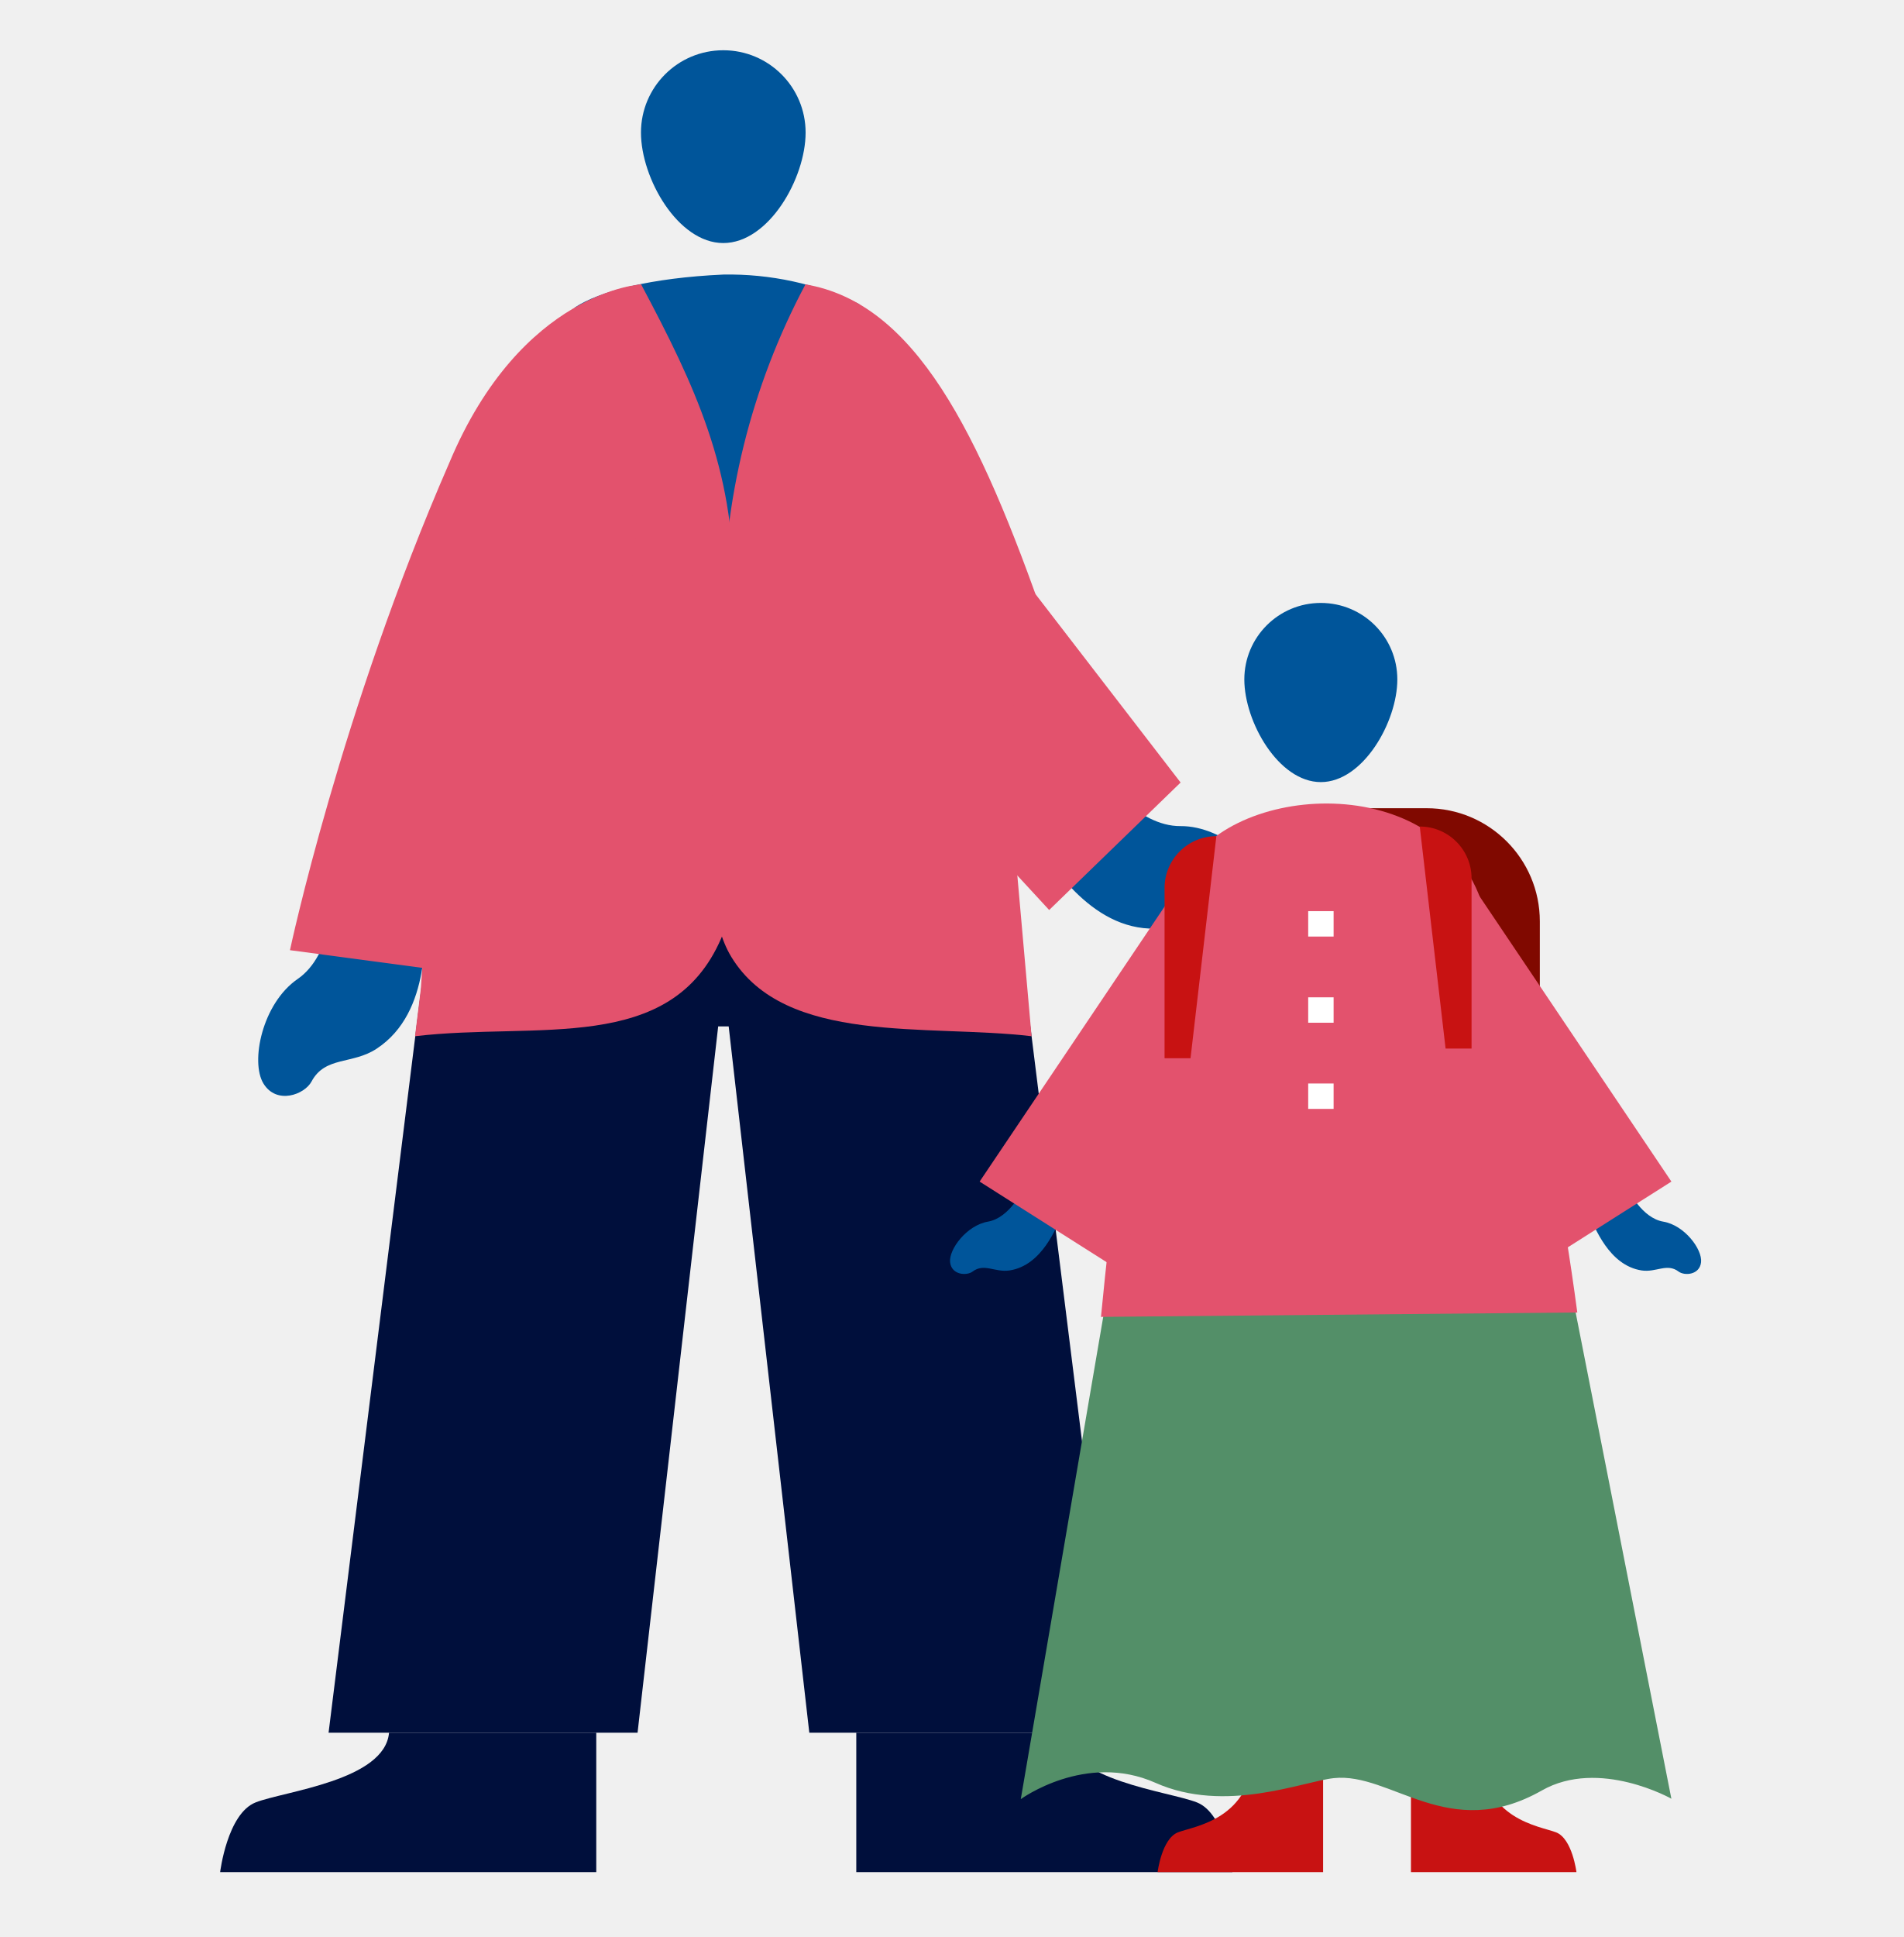
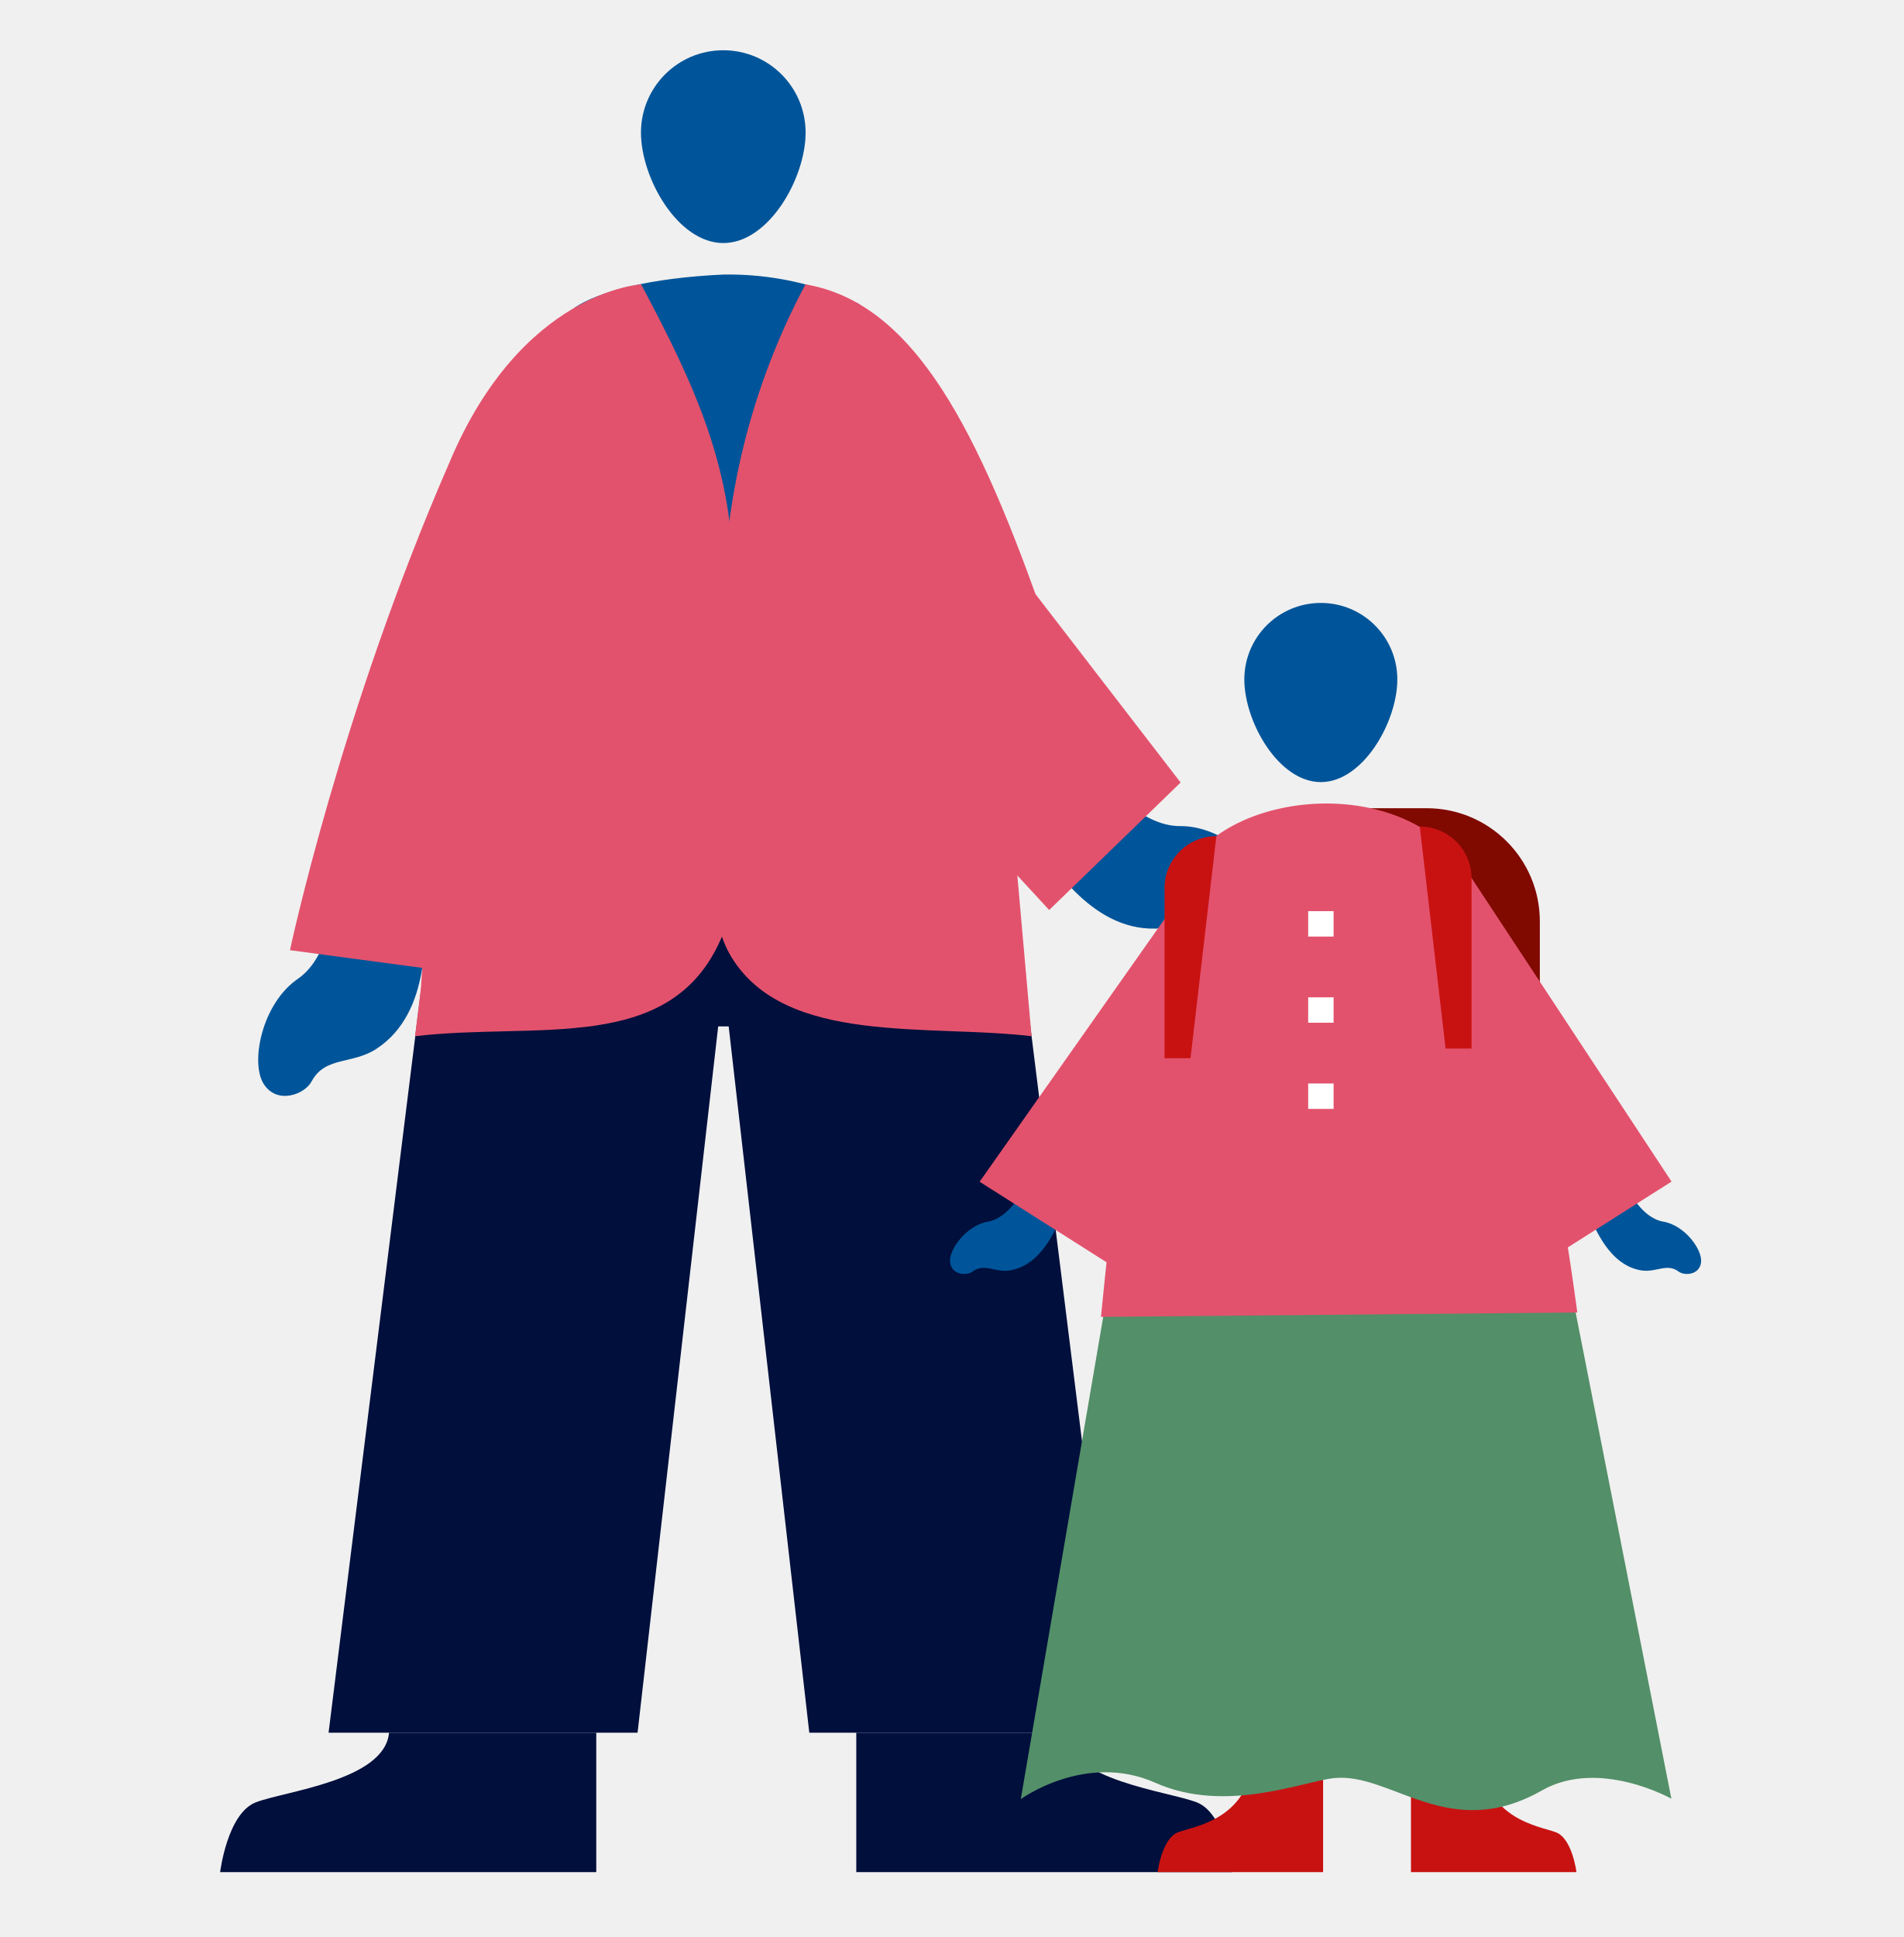
<svg xmlns="http://www.w3.org/2000/svg" viewBox="0 0 134.14 136.44">
  <g>
    <g>
      <path d="m93.21,56.93h7.31c4.4,0,7.97,3.57,7.97,7.97v10.83h-15.28v-18.8h0Z" fill="#800900" />
-       <path id="Path_3519" data-name="Path 3519" d="m23.51,62.91s-.04,4.33-2.54,6.05c-2.5,1.72-3.34,5.84-2.41,7.36.93,1.52,2.9.78,3.39-.14.96-1.8,2.89-1.18,4.6-2.32,3.88-2.56,3.38-8.31,3.39-10.27l-6.45-.68Z" fill="#00559a" />
-       <path id="Path_3519-2" data-name="Path 3519" d="m77.63,54.69s2.51,3.53,5.55,3.5c3.04-.02,6.08,2.87,6.19,4.65.11,1.78-1.93,2.3-2.86,1.83-1.82-.92-3.05.68-5.1.74-4.65.12-7.54-4.87-8.67-6.48l4.9-4.25Z" fill="#00559a" />
+       <path id="Path_3519" data-name="Path 3519" d="m77.63,54.69s2.51,3.53,5.55,3.5c3.04-.02,6.08,2.87,6.19,4.65.11,1.78-1.93,2.3-2.86,1.83-1.82-.92-3.05.68-5.1.74-4.65.12-7.54-4.87-8.67-6.48l4.9-4.25Z" fill="#00559a" />
      <path id="Ellipse_177" data-name="Ellipse 177" d="m50.96,3.54c-3.21,0-5.8,2.6-5.8,5.8,0,3.21,2.6,7.78,5.8,7.78,3.21,0,5.8-4.57,5.8-7.78,0-3.21-2.6-5.8-5.8-5.8Z" fill="#00559a" />
      <path id="Path_2520" data-name="Path 2520" d="m30.69,61.41l5.72-33.08h29.11s5.72,33.08,5.72,33.08H30.69Z" fill="#fff" />
      <path id="Path_2522" data-name="Path 2522" d="m72.61,41.4l10.57,13.72-9.26,8.98-11.64-12.62,10.32-10.07Z" fill="#e3526d" />
      <path id="Path_2523" data-name="Path 2523" d="m50.6,72.3l-5.68,49.75h-21.77s7.55-60.63,7.55-60.63h40.54s7.55,60.63,7.55,60.63h-21.77s-5.68-49.75-5.68-49.75h-.74Z" fill="#000f3c" />
      <path id="Path_2524" data-name="Path 2524" d="m15.51,131.87s.5-4.12,2.5-4.91c2-.79,9.1-1.53,9.4-4.91h14.6v9.82H15.51Z" fill="#000f3c" />
      <path id="Path_2527" data-name="Path 2527" d="m86.83,131.87s-.5-4.12-2.5-4.91c-2-.79-9.1-1.53-9.4-4.91h-14.6s0,9.82,0,9.82h26.51Z" fill="#000f3c" />
      <path id="Path_2530" data-name="Path 2530" d="m30.69,61.41l.79-4.57h38.96s.79,4.57.79,4.57H30.69Z" fill="#800900" />
      <path id="Path_2531" data-name="Path 2531" d="m60.54,21.42c-2.99-1.43-6.27-2.14-9.58-2.08-5.08.23-8.74,1.17-10.48,2.33l1.95,33.97h13.5s4.61-34.22,4.61-34.22Z" fill="#00559a" />
      <path id="Path_2532" data-name="Path 2532" d="m31.43,43.17c5.02-16.33,6.06-21.83,13.74-23.14,3.84,7.21,6.54,13.05,6.5,21.21,0,5.85.99,20.59-.86,24.86-3.56,8.22-12.95,5.87-21.57,6.89l.41-3.32,1.77-26.49Z" fill="#e3526d" />
      <path id="Path_2533" data-name="Path 2533" d="m73.74,44.07c-4.8-13.81-9.31-22.73-16.99-24.04-3.84,7.21-5.83,15.25-5.79,23.42,0,7.48-2.39,19.12.57,23.96,3.8,6.23,13.78,4.71,21.15,5.58l-1.93-21.79,3-7.12Z" fill="#e3526d" />
-       <path id="Path_2534" data-name="Path 2534" d="m41.96,69.81l2.78-31.59.44-7.4v-10.79s-8.44.44-13.52,12.56c-7.68,17.61-11.23,34.34-11.23,34.34l21.54,2.88Z" fill="#e3526d" />
+       <g id="family-parent-left-hand">
+         <path id="Path_3519-2" data-name="Path 3519" d="m23.51,62.91s-.04,4.33-2.54,6.05c-2.5,1.72-3.34,5.84-2.41,7.36.93,1.52,2.9.78,3.39-.14.96-1.8,2.89-1.18,4.6-2.32,3.88-2.56,3.38-8.31,3.39-10.27l-6.45-.68Z" fill="#00559a" />
+         <path id="Path_2534" data-name="Path 2534" d="m41.96,69.81l2.78-31.59.44-7.4v-10.79s-8.44.44-13.52,12.56c-7.68,17.61-11.23,34.34-11.23,34.34l21.54,2.88Z" fill="#e3526d" />
+       </g>
      <path id="Ellipse_177-2" data-name="Ellipse 177" d="m93.06,42.47c-2.98,0-5.39,2.41-5.39,5.39,0,2.98,2.41,7.23,5.39,7.23s5.39-4.25,5.39-7.23c0-2.98-2.41-5.39-5.39-5.39Z" fill="#00559a" />
      <path id="Path_2524-2" data-name="Path 2524" d="m81.56,131.87s.29-2.35,1.43-2.8c1.14-.45,5.2-.87,5.37-5.73h4.86v8.53h-11.65Z" fill="#c81212" />
      <path id="Path_2524-3" data-name="Path 2524" d="m111.07,131.87s-.29-2.35-1.43-2.8-5.2-.87-5.37-5.73h-4.86v8.53h11.65Z" fill="#c81212" />
      <path d="m101.86,60.74s.07.02.1.04h0" fill="#bfcce0" />
      <path d="m117.76,126.71l-6.91-35.09-32.93.02-6,35.09s4.57-3.34,9.49-1.15c4.92,2.19,10.36-.09,12.56-.33,4.05-.44,8.09,4.6,14.66.87,4.04-2.3,9.15.59,9.15.59Z" fill="#538f68" />
      <path d="m77.57,92.76c1.45-14.86,3.33-26.82,5.76-30.97,2.59-6.49,17.62-7.88,21,1.58,1.9,5.31,4.77,13.83,6.8,29.08l-33.56.31Z" fill="#e3526d" />
      <rect x="92.17" y="64.18" width="1.79" height="1.79" fill="#fff" />
      <rect x="92.17" y="70.25" width="1.79" height="1.79" fill="#fff" />
      <rect x="92.17" y="76.32" width="1.79" height="1.79" fill="#fff" />
      <g id="family-child-right-hand">
        <path id="Path_3519-3" data-name="Path 3519" d="m114.73,83.82s.94,1.97,2.45,2.23c1.51.25,2.77,1.96,2.67,2.86s-1.16.97-1.58.66c-.82-.62-1.57.07-2.6-.08-2.32-.35-3.32-3.08-3.74-3.98l2.81-1.68Z" fill="#00559a" />
-         <polygon points="103.6 62.18 117.76 83.23 108.6 89.04 99.83 75.17 103.6 62.18" fill="#e3526d" />
+         <path d="m103.69,61.86l14.08,21.37-9.16,5.81-12.08-23.09s.14-2.83,2.91-3.77c3.12-1.06,4.26-.31,4.26-.31Z" fill="#e3526d" />
      </g>
      <g id="family-child-left-hand">
        <path id="Path_3519-4" data-name="Path 3519" d="m72.06,83.82s-.94,1.97-2.45,2.23-2.77,1.96-2.67,2.86,1.16.97,1.58.66c.82-.62,1.57.07,2.6-.08,2.32-.35,3.32-3.08,3.74-3.98l-2.81-1.68Z" fill="#00559a" />
-         <polygon points="83.18 62.18 69.02 83.23 78.18 89.04 87.83 75.17 83.18 62.18" fill="#e3526d" />
+         <path d="m83.73,62.35l-14.71,20.89,9.16,5.81s12.02-21.51,11.69-23.53.18-2.37-2.21-3.57-3.94.41-3.94.41Z" fill="#e3526d" />
      </g>
      <path d="m83.87,74.54h-1.82v-11.99c0-2.01,1.63-3.65,3.65-3.65h0l-1.82,15.64Z" fill="#c81212" />
      <path d="m101.86,73.86h1.82s0-11.99,0-11.99c0-2.01-1.63-3.65-3.65-3.65h0l1.82,15.64Z" fill="#c81212" />
-       <rect width="134.14" height="136.44" fill="none" />
+       <rect x="0" width="134.14" height="136.44" fill="none" />
    </g>
  </g>
</svg>
